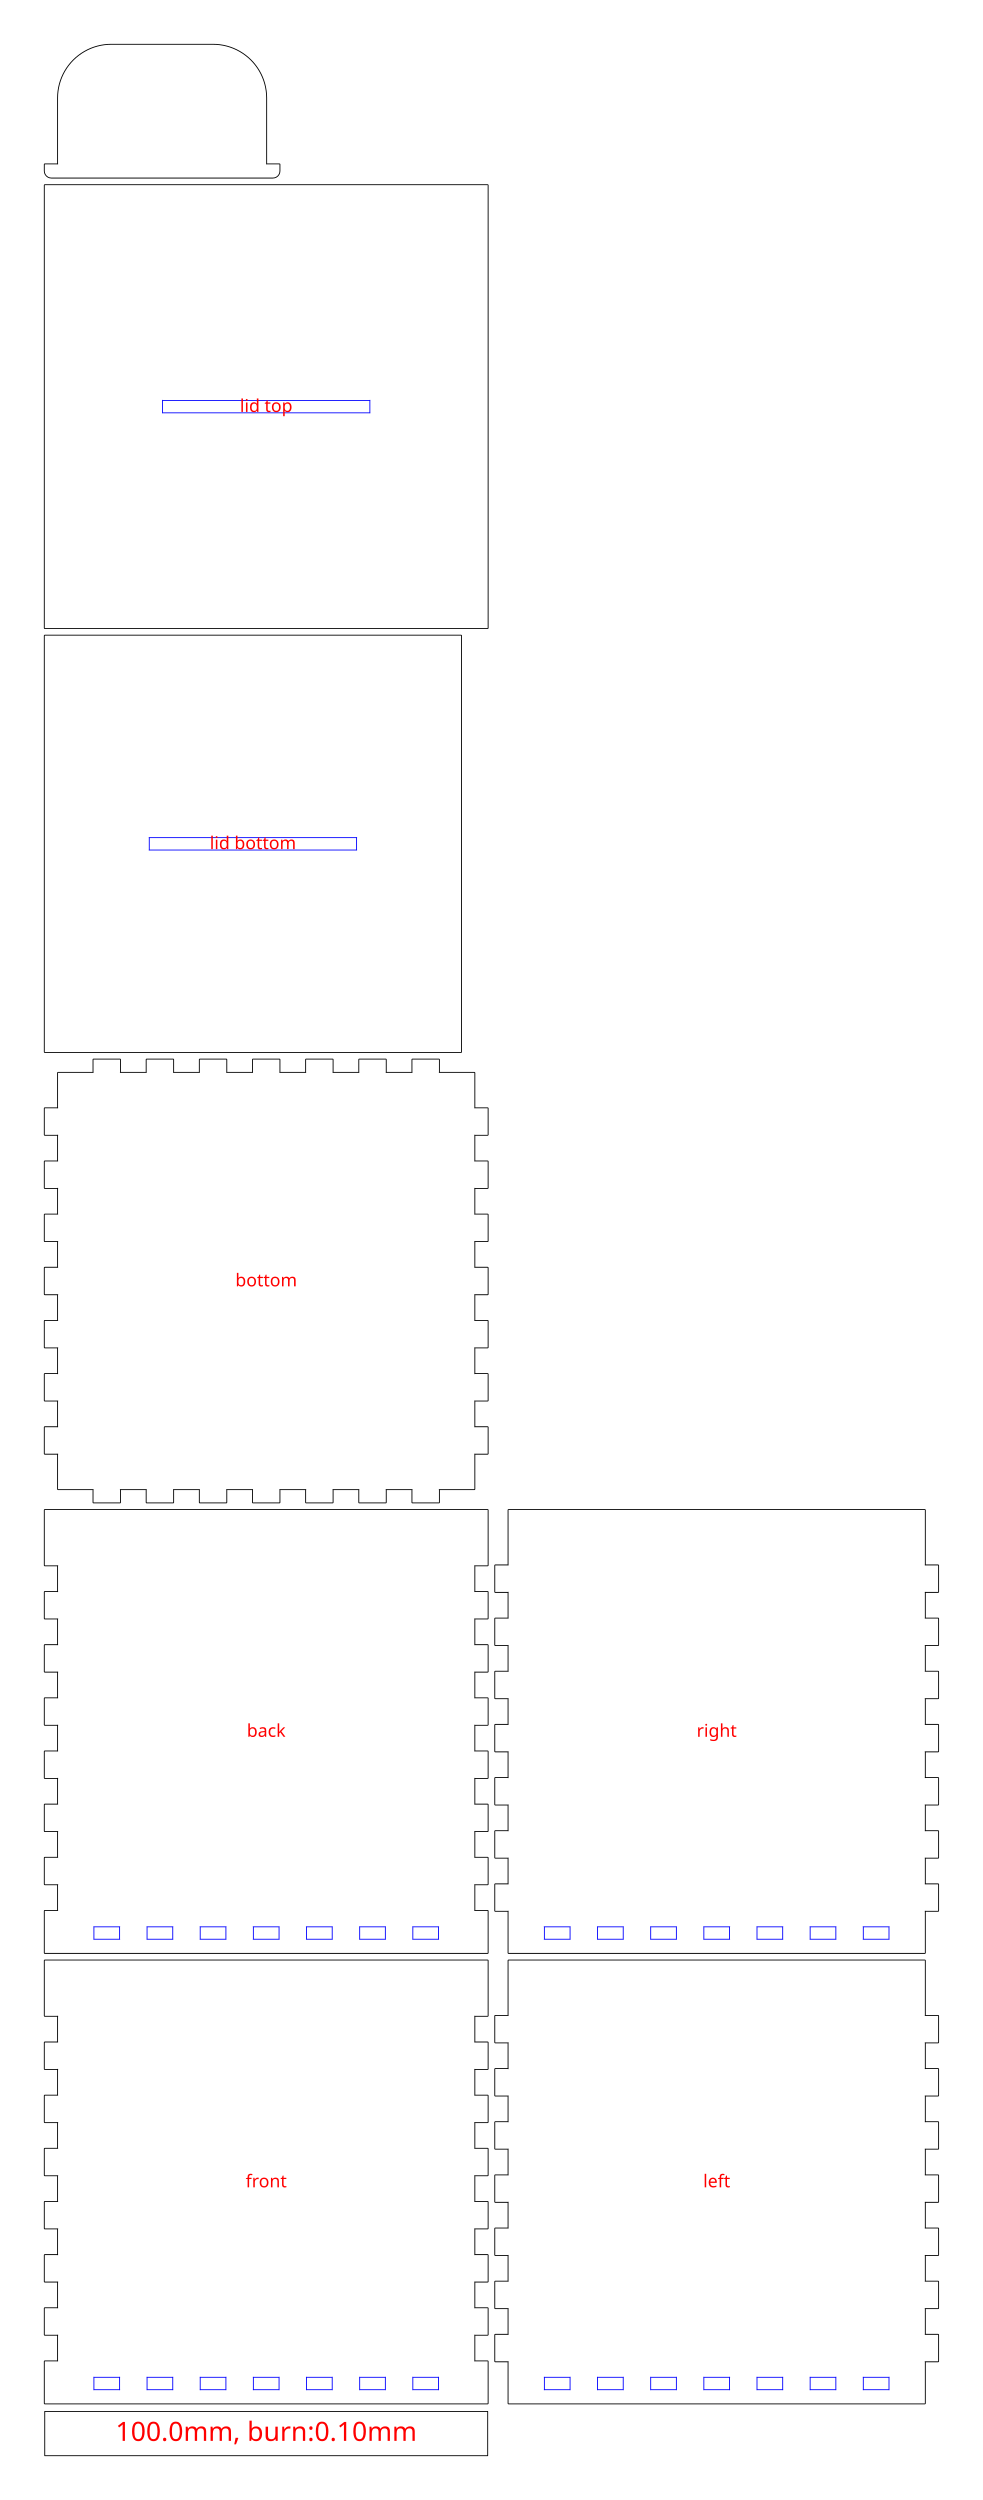
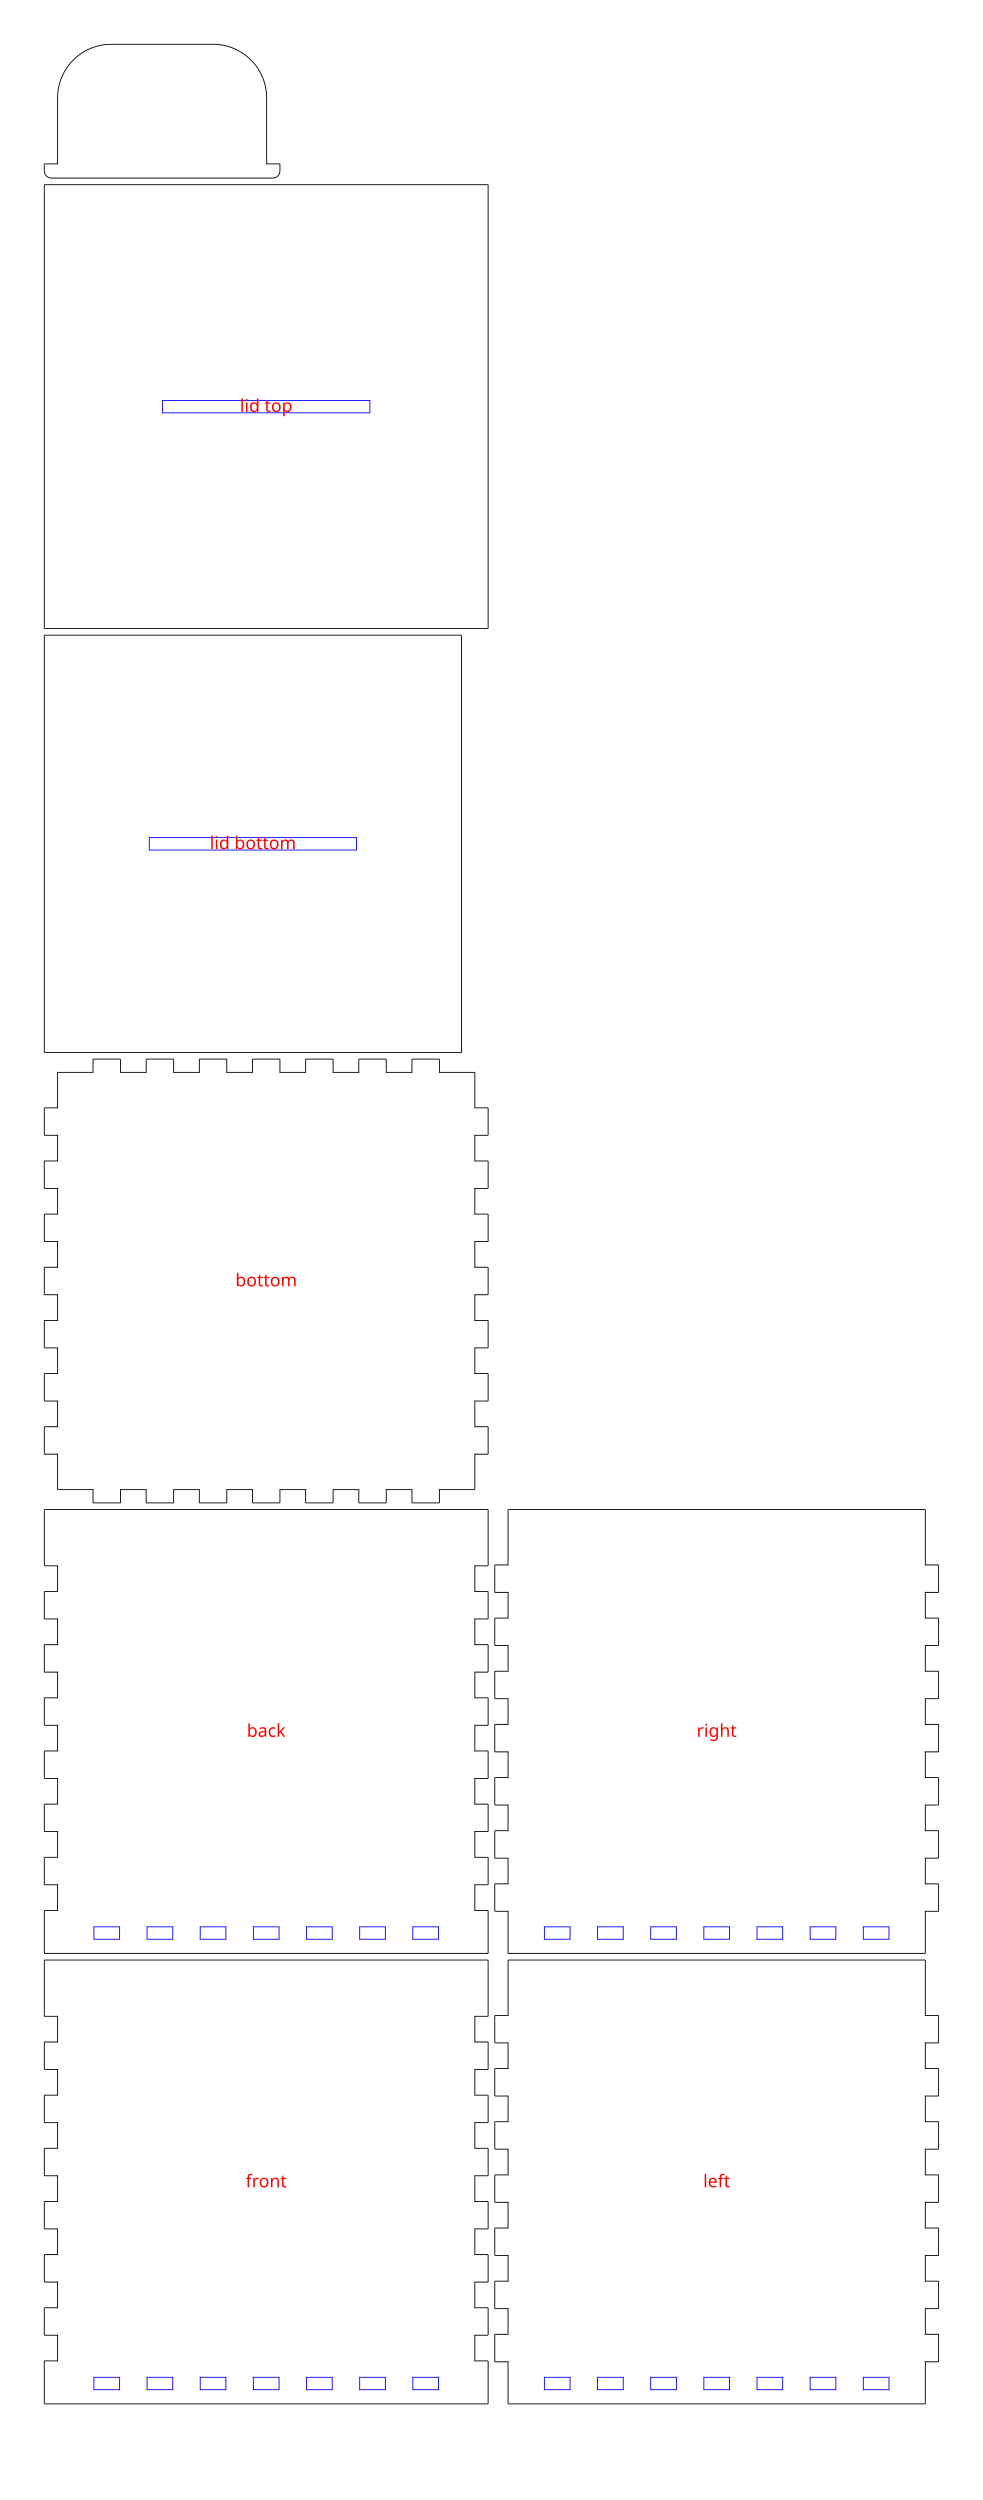
<svg xmlns="http://www.w3.org/2000/svg" height="564.40mm" viewBox="0.0 0.0 221.90 564.40" width="221.90mm">
-   <g id="p-0" style="fill:none;stroke-linecap:round;stroke-linejoin:round;">
-     <path d="M 10.100 554.400 H 110.100 V 544.400 H 10.100 V 554.400 Z" stroke="rgb(0,0,0)" stroke-width="0.20" />
-     <text dominant-baseline="hanging" font-size="6px" style="font-family: sans-serif ; font-weight: normal; font-style: normal; fill: rgb(255,0,0)" text-anchor="middle" transform="matrix( 1.000 0.000 0.000 1.000 60.100 546.400 )">100.0mm, burn:0.10mm</text>
-   </g>
  <g id="p-1" style="fill:none;stroke-linecap:round;stroke-linejoin:round;">
    <path d="M 24.100 539.500 H 21.200 C 21.100 539.500 21.200 539.600 21.200 539.500 V 536.700 C 21.200 536.600 21.100 536.700 21.200 536.700 H 27.000 C 27.100 536.700 27.000 536.600 27.000 536.700 V 539.500 C 27.000 539.600 27.100 539.500 27.000 539.500 H 24.100 Z" stroke="rgb(0,0,255)" stroke-width="0.20" />
    <path d="M 36.100 539.500 H 33.200 C 33.100 539.500 33.200 539.600 33.200 539.500 V 536.700 C 33.200 536.600 33.100 536.700 33.200 536.700 H 39.000 C 39.100 536.700 39.000 536.600 39.000 536.700 V 539.500 C 39.000 539.600 39.100 539.500 39.000 539.500 H 36.100 Z" stroke="rgb(0,0,255)" stroke-width="0.20" />
    <path d="M 48.100 539.500 H 45.200 C 45.100 539.500 45.200 539.600 45.200 539.500 V 536.700 C 45.200 536.600 45.100 536.700 45.200 536.700 H 51.000 C 51.100 536.700 51.000 536.600 51.000 536.700 V 539.500 C 51.000 539.600 51.100 539.500 51.000 539.500 H 48.100 Z" stroke="rgb(0,0,255)" stroke-width="0.20" />
    <path d="M 60.100 539.500 H 57.200 C 57.100 539.500 57.200 539.600 57.200 539.500 V 536.700 C 57.200 536.600 57.100 536.700 57.200 536.700 H 63.000 C 63.100 536.700 63.000 536.600 63.000 536.700 V 539.500 C 63.000 539.600 63.100 539.500 63.000 539.500 H 60.100 Z" stroke="rgb(0,0,255)" stroke-width="0.20" />
    <path d="M 72.100 539.500 H 69.200 C 69.100 539.500 69.200 539.600 69.200 539.500 V 536.700 C 69.200 536.600 69.100 536.700 69.200 536.700 H 75.000 C 75.100 536.700 75.000 536.600 75.000 536.700 V 539.500 C 75.000 539.600 75.100 539.500 75.000 539.500 H 72.100 Z" stroke="rgb(0,0,255)" stroke-width="0.20" />
    <path d="M 84.100 539.500 H 81.200 C 81.100 539.500 81.200 539.600 81.200 539.500 V 536.700 C 81.200 536.600 81.100 536.700 81.200 536.700 H 87.000 C 87.100 536.700 87.000 536.600 87.000 536.700 V 539.500 C 87.000 539.600 87.100 539.500 87.000 539.500 H 84.100 Z" stroke="rgb(0,0,255)" stroke-width="0.20" />
    <path d="M 96.100 539.500 H 93.200 C 93.100 539.500 93.200 539.600 93.200 539.500 V 536.700 C 93.200 536.600 93.100 536.700 93.200 536.700 H 99.000 C 99.100 536.700 99.000 536.600 99.000 536.700 V 539.500 C 99.000 539.600 99.100 539.500 99.000 539.500 H 96.100 Z" stroke="rgb(0,0,255)" stroke-width="0.20" />
    <text dominant-baseline="hanging" font-size="4px" style="font-family: sans-serif ; font-weight: normal; font-style: normal; fill: rgb(255,0,0)" text-anchor="middle" transform="matrix( 1.000 0.000 0.000 1.000 60.100 490.700 )">front</text>
    <path d="M 13.100 542.700 H 107.100 H 110.100 C 110.155 542.700 110.200 542.655 110.200 542.600 V 533.100 C 110.200 533.045 110.155 533.000 110.100 533.000 H 107.200 C 107.100 533.000 107.200 533.100 107.200 533.000 V 527.200 C 107.200 527.100 107.100 527.200 107.200 527.200 H 110.100 C 110.155 527.200 110.200 527.155 110.200 527.100 V 521.100 C 110.200 521.045 110.155 521.000 110.100 521.000 H 107.200 C 107.100 521.000 107.200 521.100 107.200 521.000 V 515.200 C 107.200 515.100 107.100 515.200 107.200 515.200 H 110.100 C 110.155 515.200 110.200 515.155 110.200 515.100 V 509.100 C 110.200 509.045 110.155 509.000 110.100 509.000 H 107.200 C 107.100 509.000 107.200 509.100 107.200 509.000 V 503.200 C 107.200 503.100 107.100 503.200 107.200 503.200 H 110.100 C 110.155 503.200 110.200 503.155 110.200 503.100 V 497.100 C 110.200 497.045 110.155 497.000 110.100 497.000 H 107.200 C 107.100 497.000 107.200 497.100 107.200 497.000 V 491.200 C 107.200 491.100 107.100 491.200 107.200 491.200 H 110.100 C 110.155 491.200 110.200 491.155 110.200 491.100 V 485.100 C 110.200 485.045 110.155 485.000 110.100 485.000 H 107.200 C 107.100 485.000 107.200 485.100 107.200 485.000 V 479.200 C 107.200 479.100 107.100 479.200 107.200 479.200 H 110.100 C 110.155 479.200 110.200 479.155 110.200 479.100 V 473.100 C 110.200 473.045 110.155 473.000 110.100 473.000 H 107.200 C 107.100 473.000 107.200 473.100 107.200 473.000 V 467.200 C 107.200 467.100 107.100 467.200 107.200 467.200 H 110.100 C 110.155 467.200 110.200 467.155 110.200 467.100 V 461.100 C 110.200 461.045 110.155 461.000 110.100 461.000 H 107.200 C 107.100 461.000 107.200 461.100 107.200 461.000 V 455.200 C 107.200 455.100 107.100 455.200 107.200 455.200 H 110.100 C 110.155 455.200 110.200 455.155 110.200 455.100 V 445.600 V 442.600 C 110.200 442.545 110.155 442.500 110.100 442.500 H 107.100 H 13.100 H 10.100 C 10.045 442.500 10.000 442.545 10.000 442.600 V 445.600 V 455.100 C 10.000 455.155 10.045 455.200 10.100 455.200 H 13.000 C 13.100 455.200 13.000 455.100 13.000 455.200 V 461.000 C 13.000 461.100 13.100 461.000 13.000 461.000 H 10.100 C 10.045 461.000 10.000 461.045 10.000 461.100 V 467.100 C 10.000 467.155 10.045 467.200 10.100 467.200 H 13.000 C 13.100 467.200 13.000 467.100 13.000 467.200 V 473.000 C 13.000 473.100 13.100 473.000 13.000 473.000 H 10.100 C 10.045 473.000 10.000 473.045 10.000 473.100 V 479.100 C 10.000 479.155 10.045 479.200 10.100 479.200 H 13.000 C 13.100 479.200 13.000 479.100 13.000 479.200 V 485.000 C 13.000 485.100 13.100 485.000 13.000 485.000 H 10.100 C 10.045 485.000 10.000 485.045 10.000 485.100 V 491.100 C 10.000 491.155 10.045 491.200 10.100 491.200 H 13.000 C 13.100 491.200 13.000 491.100 13.000 491.200 V 497.000 C 13.000 497.100 13.100 497.000 13.000 497.000 H 10.100 C 10.045 497.000 10.000 497.045 10.000 497.100 V 503.100 C 10.000 503.155 10.045 503.200 10.100 503.200 H 13.000 C 13.100 503.200 13.000 503.100 13.000 503.200 V 509.000 C 13.000 509.100 13.100 509.000 13.000 509.000 H 10.100 C 10.045 509.000 10.000 509.045 10.000 509.100 V 515.100 C 10.000 515.155 10.045 515.200 10.100 515.200 H 13.000 C 13.100 515.200 13.000 515.100 13.000 515.200 V 521.000 C 13.000 521.100 13.100 521.000 13.000 521.000 H 10.100 C 10.045 521.000 10.000 521.045 10.000 521.100 V 527.100 C 10.000 527.155 10.045 527.200 10.100 527.200 H 13.000 C 13.100 527.200 13.000 527.100 13.000 527.200 V 533.000 C 13.000 533.100 13.100 533.000 13.000 533.000 H 10.100 C 10.045 533.000 10.000 533.045 10.000 533.100 V 542.600 C 10.000 542.655 10.045 542.700 10.100 542.700 H 13.100" stroke="rgb(0,0,0)" stroke-width="0.20" />
  </g>
  <g id="p-2" style="fill:none;stroke-linecap:round;stroke-linejoin:round;">
    <path d="M 24.100 437.800 H 21.200 C 21.100 437.800 21.200 437.900 21.200 437.800 V 435.000 C 21.200 434.900 21.100 435.000 21.200 435.000 H 27.000 C 27.100 435.000 27.000 434.900 27.000 435.000 V 437.800 C 27.000 437.900 27.100 437.800 27.000 437.800 H 24.100 Z" stroke="rgb(0,0,255)" stroke-width="0.20" />
    <path d="M 36.100 437.800 H 33.200 C 33.100 437.800 33.200 437.900 33.200 437.800 V 435.000 C 33.200 434.900 33.100 435.000 33.200 435.000 H 39.000 C 39.100 435.000 39.000 434.900 39.000 435.000 V 437.800 C 39.000 437.900 39.100 437.800 39.000 437.800 H 36.100 Z" stroke="rgb(0,0,255)" stroke-width="0.20" />
    <path d="M 48.100 437.800 H 45.200 C 45.100 437.800 45.200 437.900 45.200 437.800 V 435.000 C 45.200 434.900 45.100 435.000 45.200 435.000 H 51.000 C 51.100 435.000 51.000 434.900 51.000 435.000 V 437.800 C 51.000 437.900 51.100 437.800 51.000 437.800 H 48.100 Z" stroke="rgb(0,0,255)" stroke-width="0.20" />
    <path d="M 60.100 437.800 H 57.200 C 57.100 437.800 57.200 437.900 57.200 437.800 V 435.000 C 57.200 434.900 57.100 435.000 57.200 435.000 H 63.000 C 63.100 435.000 63.000 434.900 63.000 435.000 V 437.800 C 63.000 437.900 63.100 437.800 63.000 437.800 H 60.100 Z" stroke="rgb(0,0,255)" stroke-width="0.20" />
    <path d="M 72.100 437.800 H 69.200 C 69.100 437.800 69.200 437.900 69.200 437.800 V 435.000 C 69.200 434.900 69.100 435.000 69.200 435.000 H 75.000 C 75.100 435.000 75.000 434.900 75.000 435.000 V 437.800 C 75.000 437.900 75.100 437.800 75.000 437.800 H 72.100 Z" stroke="rgb(0,0,255)" stroke-width="0.20" />
    <path d="M 84.100 437.800 H 81.200 C 81.100 437.800 81.200 437.900 81.200 437.800 V 435.000 C 81.200 434.900 81.100 435.000 81.200 435.000 H 87.000 C 87.100 435.000 87.000 434.900 87.000 435.000 V 437.800 C 87.000 437.900 87.100 437.800 87.000 437.800 H 84.100 Z" stroke="rgb(0,0,255)" stroke-width="0.20" />
    <path d="M 96.100 437.800 H 93.200 C 93.100 437.800 93.200 437.900 93.200 437.800 V 435.000 C 93.200 434.900 93.100 435.000 93.200 435.000 H 99.000 C 99.100 435.000 99.000 434.900 99.000 435.000 V 437.800 C 99.000 437.900 99.100 437.800 99.000 437.800 H 96.100 Z" stroke="rgb(0,0,255)" stroke-width="0.20" />
    <text dominant-baseline="hanging" font-size="4px" style="font-family: sans-serif ; font-weight: normal; font-style: normal; fill: rgb(255,0,0)" text-anchor="middle" transform="matrix( 1.000 0.000 0.000 1.000 60.100 389.000 )">back</text>
    <path d="M 13.100 441.000 H 107.100 H 110.100 C 110.155 441.000 110.200 440.955 110.200 440.900 V 431.400 C 110.200 431.345 110.155 431.300 110.100 431.300 H 107.200 C 107.100 431.300 107.200 431.400 107.200 431.300 V 425.500 C 107.200 425.400 107.100 425.500 107.200 425.500 H 110.100 C 110.155 425.500 110.200 425.455 110.200 425.400 V 419.400 C 110.200 419.345 110.155 419.300 110.100 419.300 H 107.200 C 107.100 419.300 107.200 419.400 107.200 419.300 V 413.500 C 107.200 413.400 107.100 413.500 107.200 413.500 H 110.100 C 110.155 413.500 110.200 413.455 110.200 413.400 V 407.400 C 110.200 407.345 110.155 407.300 110.100 407.300 H 107.200 C 107.100 407.300 107.200 407.400 107.200 407.300 V 401.500 C 107.200 401.400 107.100 401.500 107.200 401.500 H 110.100 C 110.155 401.500 110.200 401.455 110.200 401.400 V 395.400 C 110.200 395.345 110.155 395.300 110.100 395.300 H 107.200 C 107.100 395.300 107.200 395.400 107.200 395.300 V 389.500 C 107.200 389.400 107.100 389.500 107.200 389.500 H 110.100 C 110.155 389.500 110.200 389.455 110.200 389.400 V 383.400 C 110.200 383.345 110.155 383.300 110.100 383.300 H 107.200 C 107.100 383.300 107.200 383.400 107.200 383.300 V 377.500 C 107.200 377.400 107.100 377.500 107.200 377.500 H 110.100 C 110.155 377.500 110.200 377.455 110.200 377.400 V 371.400 C 110.200 371.345 110.155 371.300 110.100 371.300 H 107.200 C 107.100 371.300 107.200 371.400 107.200 371.300 V 365.500 C 107.200 365.400 107.100 365.500 107.200 365.500 H 110.100 C 110.155 365.500 110.200 365.455 110.200 365.400 V 359.400 C 110.200 359.345 110.155 359.300 110.100 359.300 H 107.200 C 107.100 359.300 107.200 359.400 107.200 359.300 V 353.500 C 107.200 353.400 107.100 353.500 107.200 353.500 H 110.100 C 110.155 353.500 110.200 353.455 110.200 353.400 V 343.900 V 340.900 C 110.200 340.845 110.155 340.800 110.100 340.800 H 107.100 H 13.100 H 10.100 C 10.045 340.800 10.000 340.845 10.000 340.900 V 343.900 V 353.400 C 10.000 353.455 10.045 353.500 10.100 353.500 H 13.000 C 13.100 353.500 13.000 353.400 13.000 353.500 V 359.300 C 13.000 359.400 13.100 359.300 13.000 359.300 H 10.100 C 10.045 359.300 10.000 359.345 10.000 359.400 V 365.400 C 10.000 365.455 10.045 365.500 10.100 365.500 H 13.000 C 13.100 365.500 13.000 365.400 13.000 365.500 V 371.300 C 13.000 371.400 13.100 371.300 13.000 371.300 H 10.100 C 10.045 371.300 10.000 371.345 10.000 371.400 V 377.400 C 10.000 377.455 10.045 377.500 10.100 377.500 H 13.000 C 13.100 377.500 13.000 377.400 13.000 377.500 V 383.300 C 13.000 383.400 13.100 383.300 13.000 383.300 H 10.100 C 10.045 383.300 10.000 383.345 10.000 383.400 V 389.400 C 10.000 389.455 10.045 389.500 10.100 389.500 H 13.000 C 13.100 389.500 13.000 389.400 13.000 389.500 V 395.300 C 13.000 395.400 13.100 395.300 13.000 395.300 H 10.100 C 10.045 395.300 10.000 395.345 10.000 395.400 V 401.400 C 10.000 401.455 10.045 401.500 10.100 401.500 H 13.000 C 13.100 401.500 13.000 401.400 13.000 401.500 V 407.300 C 13.000 407.400 13.100 407.300 13.000 407.300 H 10.100 C 10.045 407.300 10.000 407.345 10.000 407.400 V 413.400 C 10.000 413.455 10.045 413.500 10.100 413.500 H 13.000 C 13.100 413.500 13.000 413.400 13.000 413.500 V 419.300 C 13.000 419.400 13.100 419.300 13.000 419.300 H 10.100 C 10.045 419.300 10.000 419.345 10.000 419.400 V 425.400 C 10.000 425.455 10.045 425.500 10.100 425.500 H 13.000 C 13.100 425.500 13.000 425.400 13.000 425.500 V 431.300 C 13.000 431.400 13.100 431.300 13.000 431.300 H 10.100 C 10.045 431.300 10.000 431.345 10.000 431.400 V 440.900 C 10.000 440.955 10.045 441.000 10.100 441.000 H 13.100" stroke="rgb(0,0,0)" stroke-width="0.20" />
  </g>
  <g id="p-3" style="fill:none;stroke-linecap:round;stroke-linejoin:round;">
    <text dominant-baseline="hanging" font-size="4px" style="font-family: sans-serif ; font-weight: normal; font-style: normal; fill: rgb(255,0,0)" text-anchor="middle" transform="matrix( 1.000 0.000 0.000 1.000 60.100 287.300 )">bottom</text>
    <path d="M 13.100 336.300 H 21.000 C 21.100 336.300 21.000 336.200 21.000 336.300 V 339.200 C 21.000 339.255 21.045 339.300 21.100 339.300 H 27.100 C 27.155 339.300 27.200 339.255 27.200 339.200 V 336.300 C 27.200 336.200 27.100 336.300 27.200 336.300 H 33.000 C 33.100 336.300 33.000 336.200 33.000 336.300 V 339.200 C 33.000 339.255 33.045 339.300 33.100 339.300 H 39.100 C 39.155 339.300 39.200 339.255 39.200 339.200 V 336.300 C 39.200 336.200 39.100 336.300 39.200 336.300 H 45.000 C 45.100 336.300 45.000 336.200 45.000 336.300 V 339.200 C 45.000 339.255 45.045 339.300 45.100 339.300 H 51.100 C 51.155 339.300 51.200 339.255 51.200 339.200 V 336.300 C 51.200 336.200 51.100 336.300 51.200 336.300 H 57.000 C 57.100 336.300 57.000 336.200 57.000 336.300 V 339.200 C 57.000 339.255 57.045 339.300 57.100 339.300 H 63.100 C 63.155 339.300 63.200 339.255 63.200 339.200 V 336.300 C 63.200 336.200 63.100 336.300 63.200 336.300 H 69.000 C 69.100 336.300 69.000 336.200 69.000 336.300 V 339.200 C 69.000 339.255 69.045 339.300 69.100 339.300 H 75.100 C 75.155 339.300 75.200 339.255 75.200 339.200 V 336.300 C 75.200 336.200 75.100 336.300 75.200 336.300 H 81.000 C 81.100 336.300 81.000 336.200 81.000 336.300 V 339.200 C 81.000 339.255 81.045 339.300 81.100 339.300 H 87.100 C 87.155 339.300 87.200 339.255 87.200 339.200 V 336.300 C 87.200 336.200 87.100 336.300 87.200 336.300 H 93.000 C 93.100 336.300 93.000 336.200 93.000 336.300 V 339.200 C 93.000 339.255 93.045 339.300 93.100 339.300 H 99.100 C 99.155 339.300 99.200 339.255 99.200 339.200 V 336.300 C 99.200 336.200 99.100 336.300 99.200 336.300 H 107.100 C 107.155 336.300 107.200 336.255 107.200 336.200 V 328.300 C 107.200 328.200 107.100 328.300 107.200 328.300 H 110.100 C 110.155 328.300 110.200 328.255 110.200 328.200 V 322.200 C 110.200 322.145 110.155 322.100 110.100 322.100 H 107.200 C 107.100 322.100 107.200 322.200 107.200 322.100 V 316.300 C 107.200 316.200 107.100 316.300 107.200 316.300 H 110.100 C 110.155 316.300 110.200 316.255 110.200 316.200 V 310.200 C 110.200 310.145 110.155 310.100 110.100 310.100 H 107.200 C 107.100 310.100 107.200 310.200 107.200 310.100 V 304.300 C 107.200 304.200 107.100 304.300 107.200 304.300 H 110.100 C 110.155 304.300 110.200 304.255 110.200 304.200 V 298.200 C 110.200 298.145 110.155 298.100 110.100 298.100 H 107.200 C 107.100 298.100 107.200 298.200 107.200 298.100 V 292.300 C 107.200 292.200 107.100 292.300 107.200 292.300 H 110.100 C 110.155 292.300 110.200 292.255 110.200 292.200 V 286.200 C 110.200 286.145 110.155 286.100 110.100 286.100 H 107.200 C 107.100 286.100 107.200 286.200 107.200 286.100 V 280.300 C 107.200 280.200 107.100 280.300 107.200 280.300 H 110.100 C 110.155 280.300 110.200 280.255 110.200 280.200 V 274.200 C 110.200 274.145 110.155 274.100 110.100 274.100 H 107.200 C 107.100 274.100 107.200 274.200 107.200 274.100 V 268.300 C 107.200 268.200 107.100 268.300 107.200 268.300 H 110.100 C 110.155 268.300 110.200 268.255 110.200 268.200 V 262.200 C 110.200 262.145 110.155 262.100 110.100 262.100 H 107.200 C 107.100 262.100 107.200 262.200 107.200 262.100 V 256.300 C 107.200 256.200 107.100 256.300 107.200 256.300 H 110.100 C 110.155 256.300 110.200 256.255 110.200 256.200 V 250.200 C 110.200 250.145 110.155 250.100 110.100 250.100 H 107.200 C 107.100 250.100 107.200 250.200 107.200 250.100 V 242.200 C 107.200 242.145 107.155 242.100 107.100 242.100 H 99.200 C 99.100 242.100 99.200 242.200 99.200 242.100 V 239.200 C 99.200 239.145 99.155 239.100 99.100 239.100 H 93.100 C 93.045 239.100 93.000 239.145 93.000 239.200 V 242.100 C 93.000 242.200 93.100 242.100 93.000 242.100 H 87.200 C 87.100 242.100 87.200 242.200 87.200 242.100 V 239.200 C 87.200 239.145 87.155 239.100 87.100 239.100 H 81.100 C 81.045 239.100 81.000 239.145 81.000 239.200 V 242.100 C 81.000 242.200 81.100 242.100 81.000 242.100 H 75.200 C 75.100 242.100 75.200 242.200 75.200 242.100 V 239.200 C 75.200 239.145 75.155 239.100 75.100 239.100 H 69.100 C 69.045 239.100 69.000 239.145 69.000 239.200 V 242.100 C 69.000 242.200 69.100 242.100 69.000 242.100 H 63.200 C 63.100 242.100 63.200 242.200 63.200 242.100 V 239.200 C 63.200 239.145 63.155 239.100 63.100 239.100 H 57.100 C 57.045 239.100 57.000 239.145 57.000 239.200 V 242.100 C 57.000 242.200 57.100 242.100 57.000 242.100 H 51.200 C 51.100 242.100 51.200 242.200 51.200 242.100 V 239.200 C 51.200 239.145 51.155 239.100 51.100 239.100 H 45.100 C 45.045 239.100 45.000 239.145 45.000 239.200 V 242.100 C 45.000 242.200 45.100 242.100 45.000 242.100 H 39.200 C 39.100 242.100 39.200 242.200 39.200 242.100 V 239.200 C 39.200 239.145 39.155 239.100 39.100 239.100 H 33.100 C 33.045 239.100 33.000 239.145 33.000 239.200 V 242.100 C 33.000 242.200 33.100 242.100 33.000 242.100 H 27.200 C 27.100 242.100 27.200 242.200 27.200 242.100 V 239.200 C 27.200 239.145 27.155 239.100 27.100 239.100 H 21.100 C 21.045 239.100 21.000 239.145 21.000 239.200 V 242.100 C 21.000 242.200 21.100 242.100 21.000 242.100 H 13.100 C 13.045 242.100 13.000 242.145 13.000 242.200 V 250.100 C 13.000 250.200 13.100 250.100 13.000 250.100 H 10.100 C 10.045 250.100 10.000 250.145 10.000 250.200 V 256.200 C 10.000 256.255 10.045 256.300 10.100 256.300 H 13.000 C 13.100 256.300 13.000 256.200 13.000 256.300 V 262.100 C 13.000 262.200 13.100 262.100 13.000 262.100 H 10.100 C 10.045 262.100 10.000 262.145 10.000 262.200 V 268.200 C 10.000 268.255 10.045 268.300 10.100 268.300 H 13.000 C 13.100 268.300 13.000 268.200 13.000 268.300 V 274.100 C 13.000 274.200 13.100 274.100 13.000 274.100 H 10.100 C 10.045 274.100 10.000 274.145 10.000 274.200 V 280.200 C 10.000 280.255 10.045 280.300 10.100 280.300 H 13.000 C 13.100 280.300 13.000 280.200 13.000 280.300 V 286.100 C 13.000 286.200 13.100 286.100 13.000 286.100 H 10.100 C 10.045 286.100 10.000 286.145 10.000 286.200 V 292.200 C 10.000 292.255 10.045 292.300 10.100 292.300 H 13.000 C 13.100 292.300 13.000 292.200 13.000 292.300 V 298.100 C 13.000 298.200 13.100 298.100 13.000 298.100 H 10.100 C 10.045 298.100 10.000 298.145 10.000 298.200 V 304.200 C 10.000 304.255 10.045 304.300 10.100 304.300 H 13.000 C 13.100 304.300 13.000 304.200 13.000 304.300 V 310.100 C 13.000 310.200 13.100 310.100 13.000 310.100 H 10.100 C 10.045 310.100 10.000 310.145 10.000 310.200 V 316.200 C 10.000 316.255 10.045 316.300 10.100 316.300 H 13.000 C 13.100 316.300 13.000 316.200 13.000 316.300 V 322.100 C 13.000 322.200 13.100 322.100 13.000 322.100 H 10.100 C 10.045 322.100 10.000 322.145 10.000 322.200 V 328.200 C 10.000 328.255 10.045 328.300 10.100 328.300 H 13.000 C 13.100 328.300 13.000 328.200 13.000 328.300 V 336.200 C 13.000 336.255 13.045 336.300 13.100 336.300" stroke="rgb(0,0,0)" stroke-width="0.20" />
  </g>
  <g id="p-4" style="fill:none;stroke-linecap:round;stroke-linejoin:round;">
    <path d="M 57.100 191.900 H 33.700 C 33.600 191.900 33.700 192.000 33.700 191.900 V 189.100 C 33.700 189.000 33.600 189.100 33.700 189.100 H 80.500 C 80.600 189.100 80.500 189.000 80.500 189.100 V 191.900 C 80.500 192.000 80.600 191.900 80.500 191.900 H 57.100 Z" stroke="rgb(0,0,255)" stroke-width="0.20" />
    <text dominant-baseline="hanging" font-size="4px" style="font-family: sans-serif ; font-weight: normal; font-style: normal; fill: rgb(255,0,0)" text-anchor="middle" transform="matrix( 1.000 0.000 0.000 1.000 57.100 188.600 )">lid bottom</text>
    <path d="M 10.100 237.600 H 104.100 C 104.155 237.600 104.200 237.555 104.200 237.500 V 143.500 C 104.200 143.445 104.155 143.400 104.100 143.400 H 10.100 C 10.045 143.400 10.000 143.445 10.000 143.500 V 237.500 C 10.000 237.555 10.045 237.600 10.100 237.600" stroke="rgb(0,0,0)" stroke-width="0.20" />
  </g>
  <g id="p-5" style="fill:none;stroke-linecap:round;stroke-linejoin:round;">
    <path d="M 60.100 93.200 H 36.700 C 36.600 93.200 36.700 93.300 36.700 93.200 V 90.400 C 36.700 90.300 36.600 90.400 36.700 90.400 H 83.500 C 83.600 90.400 83.500 90.300 83.500 90.400 V 93.200 C 83.500 93.300 83.600 93.200 83.500 93.200 H 60.100 Z" stroke="rgb(0,0,255)" stroke-width="0.20" />
    <text dominant-baseline="hanging" font-size="4px" style="font-family: sans-serif ; font-weight: normal; font-style: normal; fill: rgb(255,0,0)" text-anchor="middle" transform="matrix( 1.000 0.000 0.000 1.000 60.100 89.900 )">lid top</text>
    <path d="M 13.100 141.900 H 107.100 H 110.100 C 110.155 141.900 110.200 141.855 110.200 141.800 V 138.800 V 44.800 V 41.800 C 110.200 41.745 110.155 41.700 110.100 41.700 H 107.100 H 13.100 H 10.100 C 10.045 41.700 10.000 41.745 10.000 41.800 V 44.800 V 138.800 V 141.800 C 10.000 141.855 10.045 141.900 10.100 141.900 H 13.100" stroke="rgb(0,0,0)" stroke-width="0.20" />
  </g>
  <g id="p-6" style="fill:none;stroke-linecap:round;stroke-linejoin:round;">
    <path d="M 11.600 40.200 H 61.600 C 61.881 40.200 62.157 40.126 62.400 39.986 C 62.643 39.845 62.845 39.643 62.986 39.400 C 63.126 39.157 63.200 38.881 63.200 38.600 V 37.100 C 63.200 37.045 63.155 37.000 63.100 37.000 H 60.200 C 60.100 37.000 60.200 37.100 60.200 37.000 V 22.100 C 60.200 19.976 59.641 17.889 58.579 16.050 C 57.517 14.211 55.989 12.683 54.150 11.621 C 52.311 10.559 50.224 10.000 48.100 10.000 H 25.100 C 22.976 10.000 20.889 10.559 19.050 11.621 C 17.211 12.683 15.683 14.211 14.621 16.050 C 13.559 17.889 13.000 19.976 13.000 22.100 V 37.000 C 13.000 37.100 13.100 37.000 13.000 37.000 H 10.100 C 10.045 37.000 10.000 37.045 10.000 37.100 V 38.600 C 10.000 38.881 10.074 39.157 10.214 39.400 C 10.355 39.643 10.557 39.845 10.800 39.986 C 11.043 40.126 11.319 40.200 11.600 40.200 Z" stroke="rgb(0,0,0)" stroke-width="0.20" />
  </g>
  <g id="p-7" style="fill:none;stroke-linecap:round;stroke-linejoin:round;">
    <path d="M 125.800 539.500 H 122.900 C 122.800 539.500 122.900 539.600 122.900 539.500 V 536.700 C 122.900 536.600 122.800 536.700 122.900 536.700 H 128.700 C 128.800 536.700 128.700 536.600 128.700 536.700 V 539.500 C 128.700 539.600 128.800 539.500 128.700 539.500 H 125.800 Z" stroke="rgb(0,0,255)" stroke-width="0.20" />
    <path d="M 137.800 539.500 H 134.900 C 134.800 539.500 134.900 539.600 134.900 539.500 V 536.700 C 134.900 536.600 134.800 536.700 134.900 536.700 H 140.700 C 140.800 536.700 140.700 536.600 140.700 536.700 V 539.500 C 140.700 539.600 140.800 539.500 140.700 539.500 H 137.800 Z" stroke="rgb(0,0,255)" stroke-width="0.20" />
    <path d="M 149.800 539.500 H 146.900 C 146.800 539.500 146.900 539.600 146.900 539.500 V 536.700 C 146.900 536.600 146.800 536.700 146.900 536.700 H 152.700 C 152.800 536.700 152.700 536.600 152.700 536.700 V 539.500 C 152.700 539.600 152.800 539.500 152.700 539.500 H 149.800 Z" stroke="rgb(0,0,255)" stroke-width="0.20" />
    <path d="M 161.800 539.500 H 158.900 C 158.800 539.500 158.900 539.600 158.900 539.500 V 536.700 C 158.900 536.600 158.800 536.700 158.900 536.700 H 164.700 C 164.800 536.700 164.700 536.600 164.700 536.700 V 539.500 C 164.700 539.600 164.800 539.500 164.700 539.500 H 161.800 Z" stroke="rgb(0,0,255)" stroke-width="0.20" />
    <path d="M 173.800 539.500 H 170.900 C 170.800 539.500 170.900 539.600 170.900 539.500 V 536.700 C 170.900 536.600 170.800 536.700 170.900 536.700 H 176.700 C 176.800 536.700 176.700 536.600 176.700 536.700 V 539.500 C 176.700 539.600 176.800 539.500 176.700 539.500 H 173.800 Z" stroke="rgb(0,0,255)" stroke-width="0.20" />
    <path d="M 185.800 539.500 H 182.900 C 182.800 539.500 182.900 539.600 182.900 539.500 V 536.700 C 182.900 536.600 182.800 536.700 182.900 536.700 H 188.700 C 188.800 536.700 188.700 536.600 188.700 536.700 V 539.500 C 188.700 539.600 188.800 539.500 188.700 539.500 H 185.800 Z" stroke="rgb(0,0,255)" stroke-width="0.20" />
    <path d="M 197.800 539.500 H 194.900 C 194.800 539.500 194.900 539.600 194.900 539.500 V 536.700 C 194.900 536.600 194.800 536.700 194.900 536.700 H 200.700 C 200.800 536.700 200.700 536.600 200.700 536.700 V 539.500 C 200.700 539.600 200.800 539.500 200.700 539.500 H 197.800 Z" stroke="rgb(0,0,255)" stroke-width="0.20" />
    <text dominant-baseline="hanging" font-size="4px" style="font-family: sans-serif ; font-weight: normal; font-style: normal; fill: rgb(255,0,0)" text-anchor="middle" transform="matrix( 1.000 0.000 0.000 1.000 161.800 490.700 )">left</text>
    <path d="M 114.800 542.700 H 208.800 C 208.855 542.700 208.900 542.655 208.900 542.600 V 533.200 C 208.900 533.100 208.800 533.200 208.900 533.200 H 211.800 C 211.855 533.200 211.900 533.155 211.900 533.100 V 527.100 C 211.900 527.045 211.855 527.000 211.800 527.000 H 208.900 C 208.800 527.000 208.900 527.100 208.900 527.000 V 521.200 C 208.900 521.100 208.800 521.200 208.900 521.200 H 211.800 C 211.855 521.200 211.900 521.155 211.900 521.100 V 515.100 C 211.900 515.045 211.855 515.000 211.800 515.000 H 208.900 C 208.800 515.000 208.900 515.100 208.900 515.000 V 509.200 C 208.900 509.100 208.800 509.200 208.900 509.200 H 211.800 C 211.855 509.200 211.900 509.155 211.900 509.100 V 503.100 C 211.900 503.045 211.855 503.000 211.800 503.000 H 208.900 C 208.800 503.000 208.900 503.100 208.900 503.000 V 497.200 C 208.900 497.100 208.800 497.200 208.900 497.200 H 211.800 C 211.855 497.200 211.900 497.155 211.900 497.100 V 491.100 C 211.900 491.045 211.855 491.000 211.800 491.000 H 208.900 C 208.800 491.000 208.900 491.100 208.900 491.000 V 485.200 C 208.900 485.100 208.800 485.200 208.900 485.200 H 211.800 C 211.855 485.200 211.900 485.155 211.900 485.100 V 479.100 C 211.900 479.045 211.855 479.000 211.800 479.000 H 208.900 C 208.800 479.000 208.900 479.100 208.900 479.000 V 473.200 C 208.900 473.100 208.800 473.200 208.900 473.200 H 211.800 C 211.855 473.200 211.900 473.155 211.900 473.100 V 467.100 C 211.900 467.045 211.855 467.000 211.800 467.000 H 208.900 C 208.800 467.000 208.900 467.100 208.900 467.000 V 461.200 C 208.900 461.100 208.800 461.200 208.900 461.200 H 211.800 C 211.855 461.200 211.900 461.155 211.900 461.100 V 455.100 C 211.900 455.045 211.855 455.000 211.800 455.000 H 208.900 C 208.800 455.000 208.900 455.100 208.900 455.000 V 445.600 V 442.600 C 208.900 442.545 208.855 442.500 208.800 442.500 H 114.800 C 114.745 442.500 114.700 442.545 114.700 442.600 V 445.600 V 455.000 C 114.700 455.100 114.800 455.000 114.700 455.000 H 111.800 C 111.745 455.000 111.700 455.045 111.700 455.100 V 461.100 C 111.700 461.155 111.745 461.200 111.800 461.200 H 114.700 C 114.800 461.200 114.700 461.100 114.700 461.200 V 467.000 C 114.700 467.100 114.800 467.000 114.700 467.000 H 111.800 C 111.745 467.000 111.700 467.045 111.700 467.100 V 473.100 C 111.700 473.155 111.745 473.200 111.800 473.200 H 114.700 C 114.800 473.200 114.700 473.100 114.700 473.200 V 479.000 C 114.700 479.100 114.800 479.000 114.700 479.000 H 111.800 C 111.745 479.000 111.700 479.045 111.700 479.100 V 485.100 C 111.700 485.155 111.745 485.200 111.800 485.200 H 114.700 C 114.800 485.200 114.700 485.100 114.700 485.200 V 491.000 C 114.700 491.100 114.800 491.000 114.700 491.000 H 111.800 C 111.745 491.000 111.700 491.045 111.700 491.100 V 497.100 C 111.700 497.155 111.745 497.200 111.800 497.200 H 114.700 C 114.800 497.200 114.700 497.100 114.700 497.200 V 503.000 C 114.700 503.100 114.800 503.000 114.700 503.000 H 111.800 C 111.745 503.000 111.700 503.045 111.700 503.100 V 509.100 C 111.700 509.155 111.745 509.200 111.800 509.200 H 114.700 C 114.800 509.200 114.700 509.100 114.700 509.200 V 515.000 C 114.700 515.100 114.800 515.000 114.700 515.000 H 111.800 C 111.745 515.000 111.700 515.045 111.700 515.100 V 521.100 C 111.700 521.155 111.745 521.200 111.800 521.200 H 114.700 C 114.800 521.200 114.700 521.100 114.700 521.200 V 527.000 C 114.700 527.100 114.800 527.000 114.700 527.000 H 111.800 C 111.745 527.000 111.700 527.045 111.700 527.100 V 533.100 C 111.700 533.155 111.745 533.200 111.800 533.200 H 114.700 C 114.800 533.200 114.700 533.100 114.700 533.200 V 542.600 C 114.700 542.655 114.745 542.700 114.800 542.700" stroke="rgb(0,0,0)" stroke-width="0.20" />
  </g>
  <g id="p-8" style="fill:none;stroke-linecap:round;stroke-linejoin:round;">
    <path d="M 125.800 437.800 H 122.900 C 122.800 437.800 122.900 437.900 122.900 437.800 V 435.000 C 122.900 434.900 122.800 435.000 122.900 435.000 H 128.700 C 128.800 435.000 128.700 434.900 128.700 435.000 V 437.800 C 128.700 437.900 128.800 437.800 128.700 437.800 H 125.800 Z" stroke="rgb(0,0,255)" stroke-width="0.20" />
    <path d="M 137.800 437.800 H 134.900 C 134.800 437.800 134.900 437.900 134.900 437.800 V 435.000 C 134.900 434.900 134.800 435.000 134.900 435.000 H 140.700 C 140.800 435.000 140.700 434.900 140.700 435.000 V 437.800 C 140.700 437.900 140.800 437.800 140.700 437.800 H 137.800 Z" stroke="rgb(0,0,255)" stroke-width="0.20" />
    <path d="M 149.800 437.800 H 146.900 C 146.800 437.800 146.900 437.900 146.900 437.800 V 435.000 C 146.900 434.900 146.800 435.000 146.900 435.000 H 152.700 C 152.800 435.000 152.700 434.900 152.700 435.000 V 437.800 C 152.700 437.900 152.800 437.800 152.700 437.800 H 149.800 Z" stroke="rgb(0,0,255)" stroke-width="0.20" />
    <path d="M 161.800 437.800 H 158.900 C 158.800 437.800 158.900 437.900 158.900 437.800 V 435.000 C 158.900 434.900 158.800 435.000 158.900 435.000 H 164.700 C 164.800 435.000 164.700 434.900 164.700 435.000 V 437.800 C 164.700 437.900 164.800 437.800 164.700 437.800 H 161.800 Z" stroke="rgb(0,0,255)" stroke-width="0.20" />
    <path d="M 173.800 437.800 H 170.900 C 170.800 437.800 170.900 437.900 170.900 437.800 V 435.000 C 170.900 434.900 170.800 435.000 170.900 435.000 H 176.700 C 176.800 435.000 176.700 434.900 176.700 435.000 V 437.800 C 176.700 437.900 176.800 437.800 176.700 437.800 H 173.800 Z" stroke="rgb(0,0,255)" stroke-width="0.20" />
    <path d="M 185.800 437.800 H 182.900 C 182.800 437.800 182.900 437.900 182.900 437.800 V 435.000 C 182.900 434.900 182.800 435.000 182.900 435.000 H 188.700 C 188.800 435.000 188.700 434.900 188.700 435.000 V 437.800 C 188.700 437.900 188.800 437.800 188.700 437.800 H 185.800 Z" stroke="rgb(0,0,255)" stroke-width="0.20" />
    <path d="M 197.800 437.800 H 194.900 C 194.800 437.800 194.900 437.900 194.900 437.800 V 435.000 C 194.900 434.900 194.800 435.000 194.900 435.000 H 200.700 C 200.800 435.000 200.700 434.900 200.700 435.000 V 437.800 C 200.700 437.900 200.800 437.800 200.700 437.800 H 197.800 Z" stroke="rgb(0,0,255)" stroke-width="0.20" />
    <text dominant-baseline="hanging" font-size="4px" style="font-family: sans-serif ; font-weight: normal; font-style: normal; fill: rgb(255,0,0)" text-anchor="middle" transform="matrix( 1.000 0.000 0.000 1.000 161.800 389.000 )">right</text>
    <path d="M 114.800 441.000 H 208.800 C 208.855 441.000 208.900 440.955 208.900 440.900 V 431.500 C 208.900 431.400 208.800 431.500 208.900 431.500 H 211.800 C 211.855 431.500 211.900 431.455 211.900 431.400 V 425.400 C 211.900 425.345 211.855 425.300 211.800 425.300 H 208.900 C 208.800 425.300 208.900 425.400 208.900 425.300 V 419.500 C 208.900 419.400 208.800 419.500 208.900 419.500 H 211.800 C 211.855 419.500 211.900 419.455 211.900 419.400 V 413.400 C 211.900 413.345 211.855 413.300 211.800 413.300 H 208.900 C 208.800 413.300 208.900 413.400 208.900 413.300 V 407.500 C 208.900 407.400 208.800 407.500 208.900 407.500 H 211.800 C 211.855 407.500 211.900 407.455 211.900 407.400 V 401.400 C 211.900 401.345 211.855 401.300 211.800 401.300 H 208.900 C 208.800 401.300 208.900 401.400 208.900 401.300 V 395.500 C 208.900 395.400 208.800 395.500 208.900 395.500 H 211.800 C 211.855 395.500 211.900 395.455 211.900 395.400 V 389.400 C 211.900 389.345 211.855 389.300 211.800 389.300 H 208.900 C 208.800 389.300 208.900 389.400 208.900 389.300 V 383.500 C 208.900 383.400 208.800 383.500 208.900 383.500 H 211.800 C 211.855 383.500 211.900 383.455 211.900 383.400 V 377.400 C 211.900 377.345 211.855 377.300 211.800 377.300 H 208.900 C 208.800 377.300 208.900 377.400 208.900 377.300 V 371.500 C 208.900 371.400 208.800 371.500 208.900 371.500 H 211.800 C 211.855 371.500 211.900 371.455 211.900 371.400 V 365.400 C 211.900 365.345 211.855 365.300 211.800 365.300 H 208.900 C 208.800 365.300 208.900 365.400 208.900 365.300 V 359.500 C 208.900 359.400 208.800 359.500 208.900 359.500 H 211.800 C 211.855 359.500 211.900 359.455 211.900 359.400 V 353.400 C 211.900 353.345 211.855 353.300 211.800 353.300 H 208.900 C 208.800 353.300 208.900 353.400 208.900 353.300 V 343.900 V 340.900 C 208.900 340.845 208.855 340.800 208.800 340.800 H 114.800 C 114.745 340.800 114.700 340.845 114.700 340.900 V 343.900 V 353.300 C 114.700 353.400 114.800 353.300 114.700 353.300 H 111.800 C 111.745 353.300 111.700 353.345 111.700 353.400 V 359.400 C 111.700 359.455 111.745 359.500 111.800 359.500 H 114.700 C 114.800 359.500 114.700 359.400 114.700 359.500 V 365.300 C 114.700 365.400 114.800 365.300 114.700 365.300 H 111.800 C 111.745 365.300 111.700 365.345 111.700 365.400 V 371.400 C 111.700 371.455 111.745 371.500 111.800 371.500 H 114.700 C 114.800 371.500 114.700 371.400 114.700 371.500 V 377.300 C 114.700 377.400 114.800 377.300 114.700 377.300 H 111.800 C 111.745 377.300 111.700 377.345 111.700 377.400 V 383.400 C 111.700 383.455 111.745 383.500 111.800 383.500 H 114.700 C 114.800 383.500 114.700 383.400 114.700 383.500 V 389.300 C 114.700 389.400 114.800 389.300 114.700 389.300 H 111.800 C 111.745 389.300 111.700 389.345 111.700 389.400 V 395.400 C 111.700 395.455 111.745 395.500 111.800 395.500 H 114.700 C 114.800 395.500 114.700 395.400 114.700 395.500 V 401.300 C 114.700 401.400 114.800 401.300 114.700 401.300 H 111.800 C 111.745 401.300 111.700 401.345 111.700 401.400 V 407.400 C 111.700 407.455 111.745 407.500 111.800 407.500 H 114.700 C 114.800 407.500 114.700 407.400 114.700 407.500 V 413.300 C 114.700 413.400 114.800 413.300 114.700 413.300 H 111.800 C 111.745 413.300 111.700 413.345 111.700 413.400 V 419.400 C 111.700 419.455 111.745 419.500 111.800 419.500 H 114.700 C 114.800 419.500 114.700 419.400 114.700 419.500 V 425.300 C 114.700 425.400 114.800 425.300 114.700 425.300 H 111.800 C 111.745 425.300 111.700 425.345 111.700 425.400 V 431.400 C 111.700 431.455 111.745 431.500 111.800 431.500 H 114.700 C 114.800 431.500 114.700 431.400 114.700 431.500 V 440.900 C 114.700 440.955 114.745 441.000 114.800 441.000" stroke="rgb(0,0,0)" stroke-width="0.20" />
  </g>
</svg>
